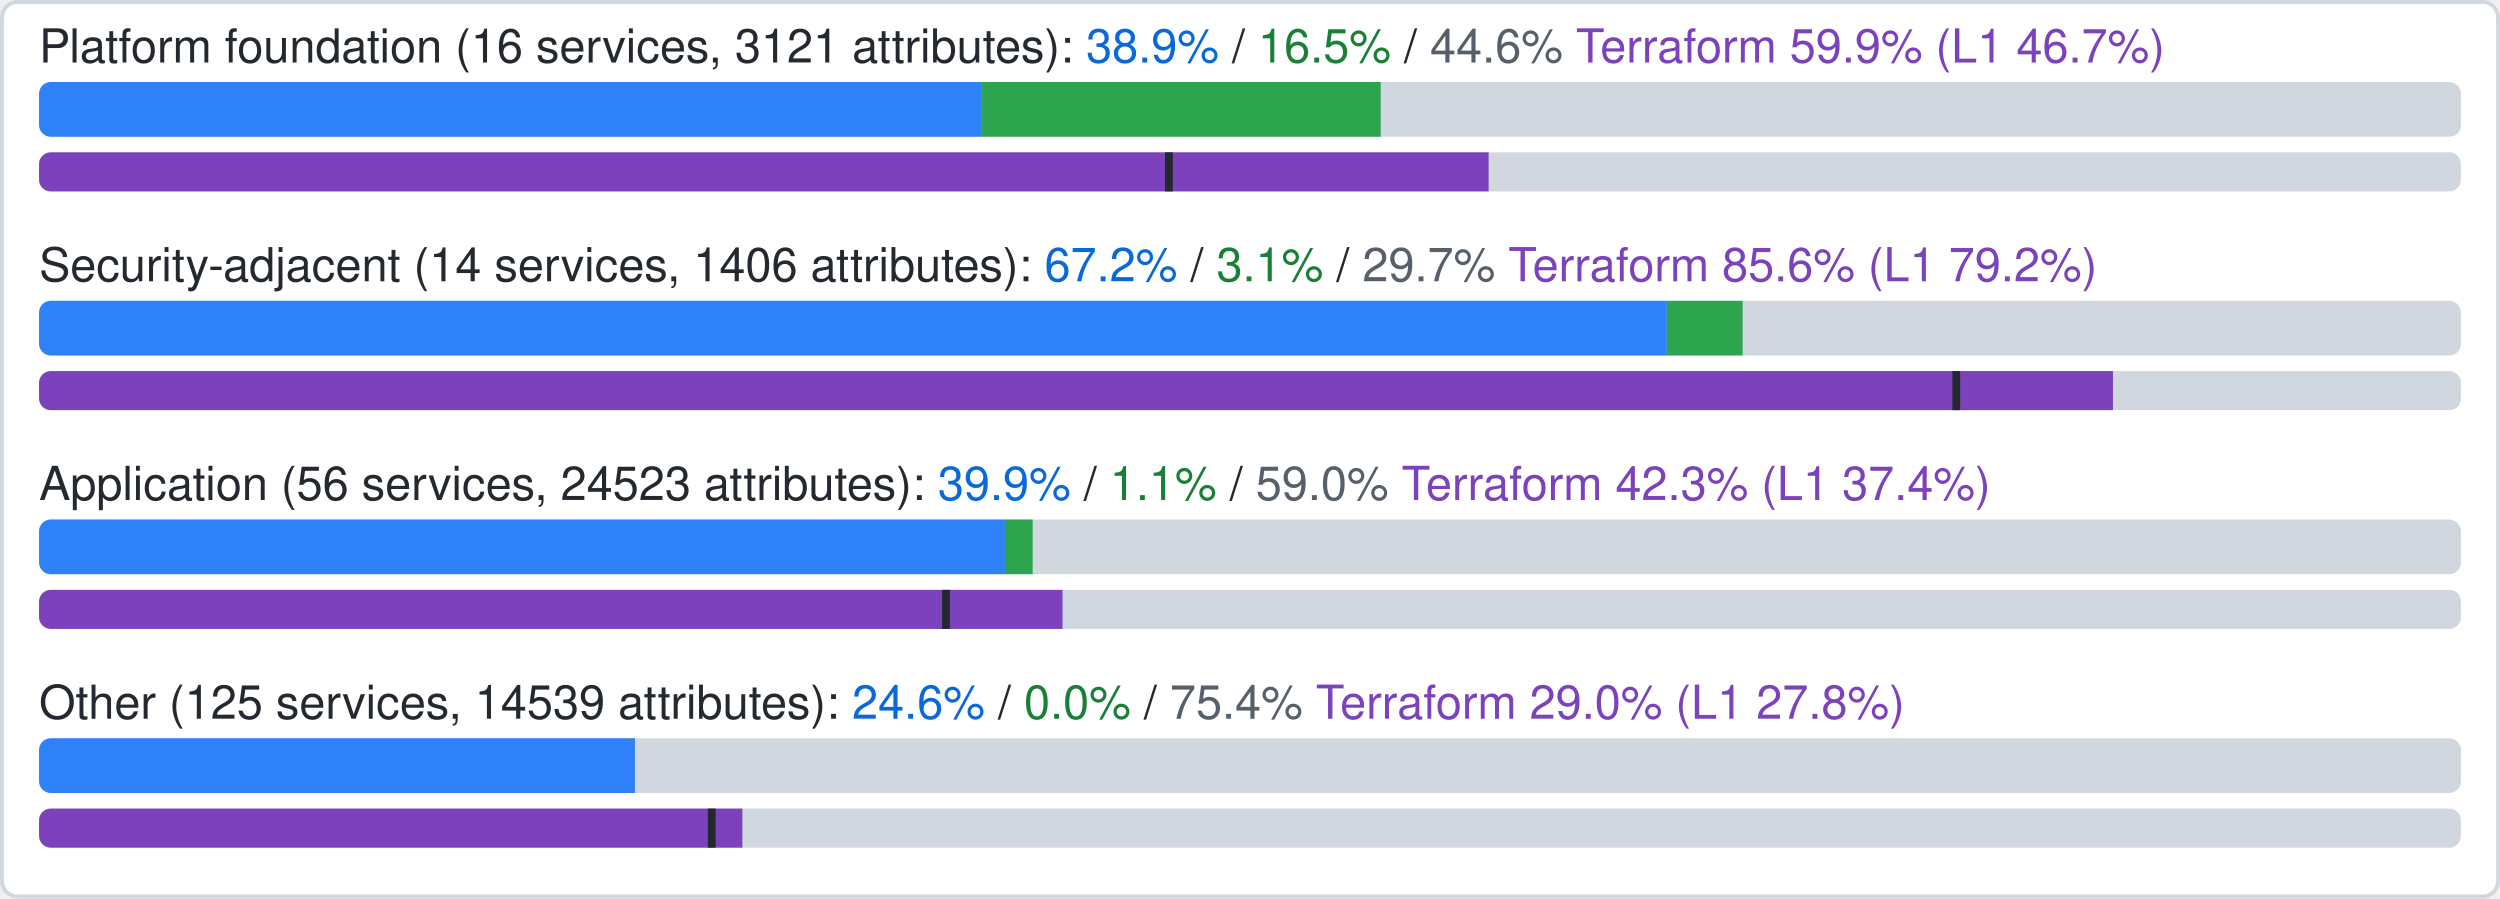
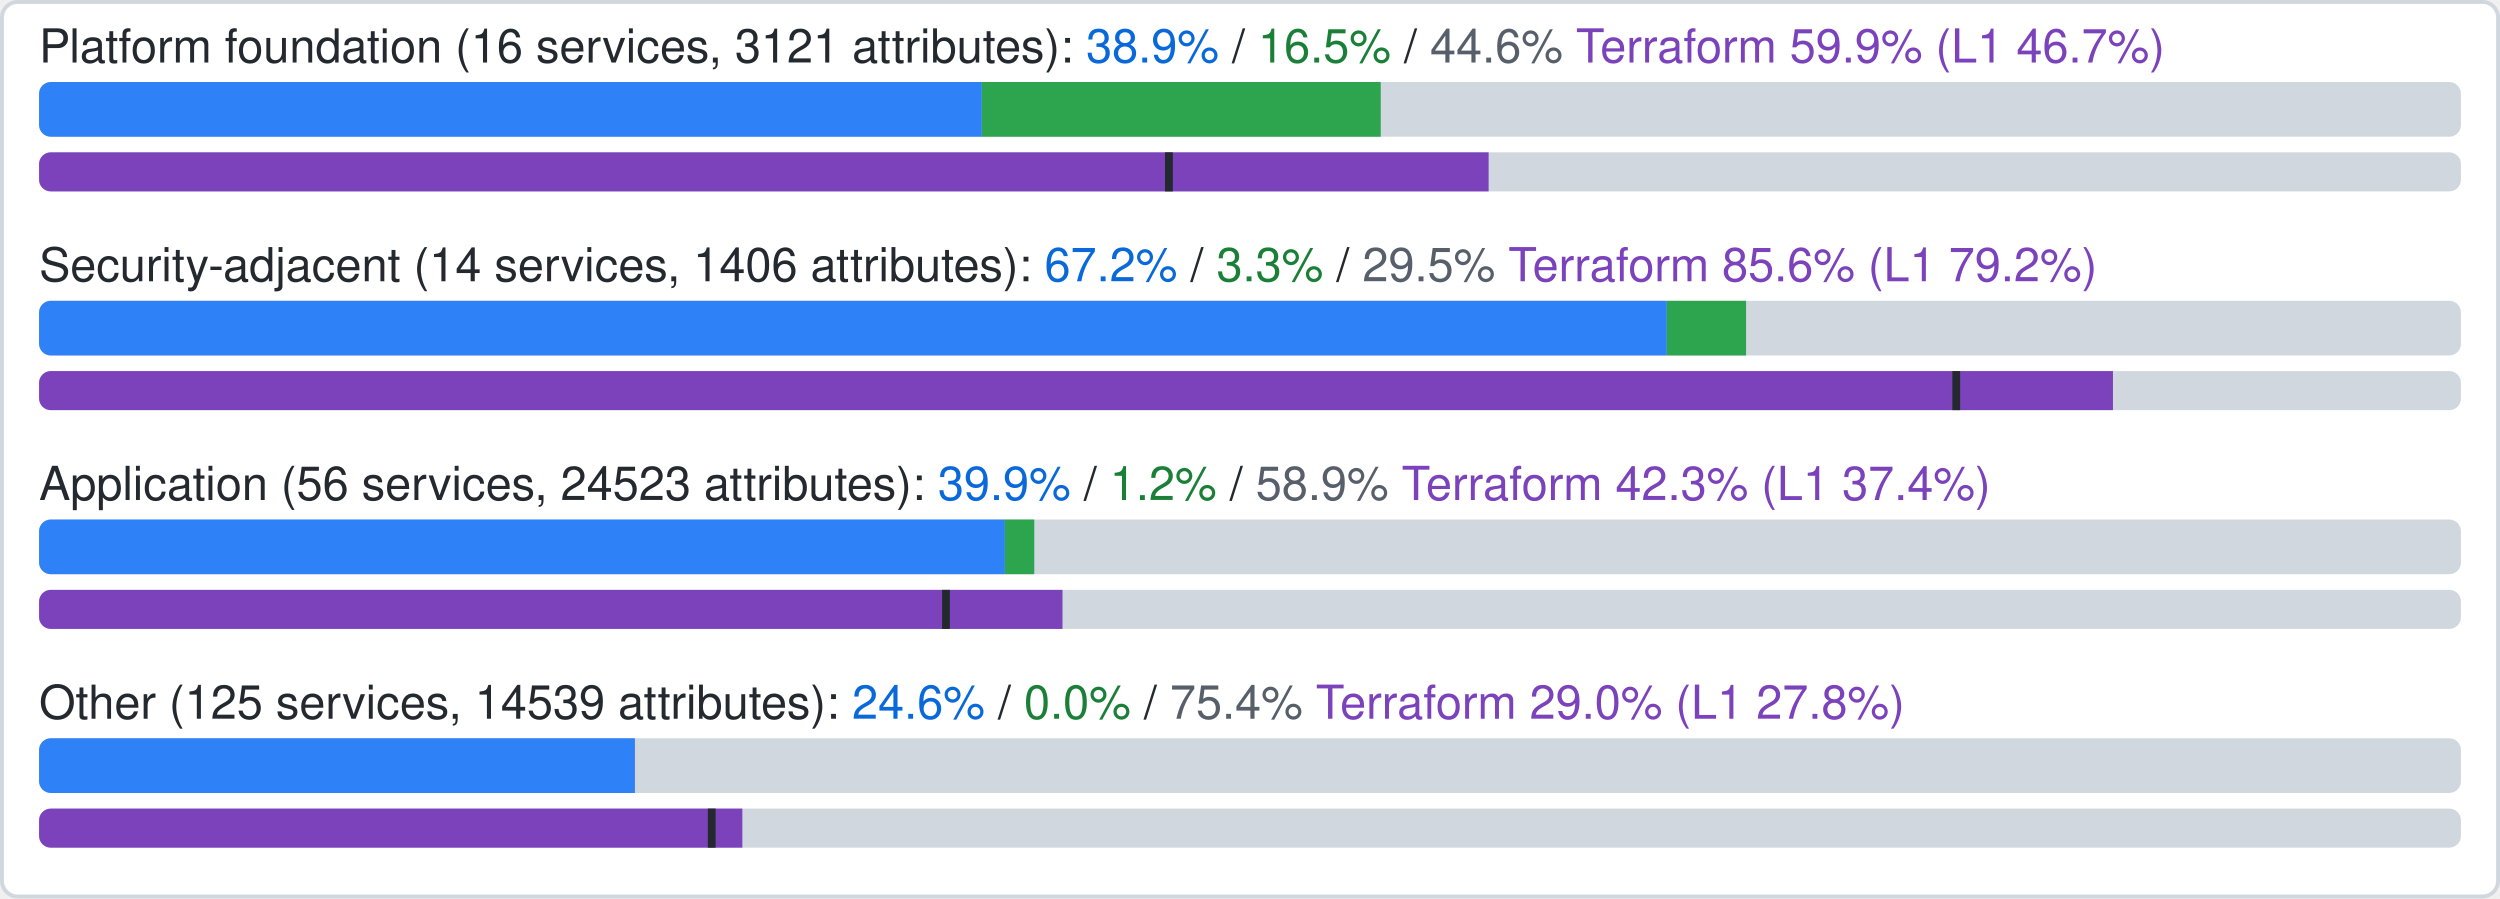
- <svg xmlns="http://www.w3.org/2000/svg" width="640" height="230" viewBox="0 0 640 230" role="img" aria-label="Coverage by category: Platform foundation official 38.9%, ours beyond official 16.5%, uncovered 44.6%, Terraform google-beta 59.9% (L1 46.7%), an estimate; Security-adjacent official 67.2%, ours beyond official 3.1%, uncovered 29.7%, Terraform google-beta 85.6% (L1 79.2%), an estimate; Application official 39.9%, ours beyond official 1.1%, uncovered 59.0%, Terraform google-beta 42.3% (L1 37.4%), an estimate; Other official 24.6%, ours beyond official 0.0%, uncovered 75.4%, Terraform google-beta 29.0% (L1 27.8%), an estimate;">
+ <svg xmlns="http://www.w3.org/2000/svg" width="640" height="230" viewBox="0 0 640 230" role="img" aria-label="Coverage by category: Platform foundation official 38.9%, ours beyond official 16.5%, uncovered 44.6%, Terraform google-beta 59.9% (L1 46.7%), an estimate; Security-adjacent official 67.2%, ours beyond official 3.3%, uncovered 29.5%, Terraform google-beta 85.6% (L1 79.2%), an estimate; Application official 39.9%, ours beyond official 1.2%, uncovered 58.9%, Terraform google-beta 42.3% (L1 37.4%), an estimate; Other official 24.6%, ours beyond official 0.0%, uncovered 75.4%, Terraform google-beta 29.0% (L1 27.8%), an estimate;">
  <rect x="0.5" y="0.5" width="639" height="229" rx="4" fill="#ffffff" stroke="#d0d7de" />
  <clipPath id="c0">
    <rect x="10" y="21" width="620" height="14" rx="3" />
  </clipPath>
  <text x="10" y="16" font-family="-apple-system,BlinkMacSystemFont,Segoe UI,Helvetica,Arial,sans-serif" font-size="12" fill="#24292f">Platform foundation (16 services, 3121 attributes): <tspan fill="#0969da">38.9%</tspan> / <tspan fill="#1a7f37">16.5%</tspan> / <tspan fill="#57606a">44.6%</tspan>
    <tspan fill="#7b42bc">Terraform 59.9% (L1 46.7%)</tspan>
  </text>
  <clipPath id="t0">
    <rect x="10" y="39" width="620" height="10" rx="3" />
  </clipPath>
  <g clip-path="url(#t0)">
    <rect x="10" y="39" width="620" height="10" fill="#d0d7de" />
    <rect x="10" y="39" width="371.09" height="10" fill="#7b42bc" />
    <rect x="298.24" y="39" width="2" height="10" fill="#24292f" />
  </g>
  <g clip-path="url(#c0)">
    <rect x="10" y="21" width="620" height="14" fill="#d0d7de" />
    <rect x="10" y="21" width="241.36" height="14" fill="#2f81f7" />
    <rect x="251.36" y="21" width="102.11" height="14" fill="#2da44e" />
  </g>
  <clipPath id="c1">
    <rect x="10" y="77" width="620" height="14" rx="3" />
  </clipPath>
-   <text x="10" y="72" font-family="-apple-system,BlinkMacSystemFont,Segoe UI,Helvetica,Arial,sans-serif" font-size="12" fill="#24292f">Security-adjacent (14 services, 1406 attributes): <tspan fill="#0969da">67.2%</tspan> / <tspan fill="#1a7f37">3.1%</tspan> / <tspan fill="#57606a">29.7%</tspan>
+   <text x="10" y="72" font-family="-apple-system,BlinkMacSystemFont,Segoe UI,Helvetica,Arial,sans-serif" font-size="12" fill="#24292f">Security-adjacent (14 services, 1406 attributes): <tspan fill="#0969da">67.2%</tspan> / <tspan fill="#1a7f37">3.3%</tspan> / <tspan fill="#57606a">29.5%</tspan>
    <tspan fill="#7b42bc">Terraform 85.6% (L1 79.2%)</tspan>
  </text>
  <clipPath id="t1">
    <rect x="10" y="95" width="620" height="10" rx="3" />
  </clipPath>
  <g clip-path="url(#t1)">
    <rect x="10" y="95" width="620" height="10" fill="#d0d7de" />
    <rect x="10" y="95" width="530.92" height="10" fill="#7b42bc" />
    <rect x="499.80" y="95" width="2" height="10" fill="#24292f" />
  </g>
  <g clip-path="url(#c1)">
    <rect x="10" y="77" width="620" height="14" fill="#d0d7de" />
    <rect x="10" y="77" width="416.71" height="14" fill="#2f81f7" />
-     <rect x="426.71" y="77" width="19.40" height="14" fill="#2da44e" />
+     <rect x="426.71" y="77" width="20.28" height="14" fill="#2da44e" />
  </g>
  <clipPath id="c2">
    <rect x="10" y="133" width="620" height="14" rx="3" />
  </clipPath>
-   <text x="10" y="128" font-family="-apple-system,BlinkMacSystemFont,Segoe UI,Helvetica,Arial,sans-serif" font-size="12" fill="#24292f">Application (56 services, 24523 attributes): <tspan fill="#0969da">39.9%</tspan> / <tspan fill="#1a7f37">1.1%</tspan> / <tspan fill="#57606a">59.0%</tspan>
+   <text x="10" y="128" font-family="-apple-system,BlinkMacSystemFont,Segoe UI,Helvetica,Arial,sans-serif" font-size="12" fill="#24292f">Application (56 services, 24523 attributes): <tspan fill="#0969da">39.9%</tspan> / <tspan fill="#1a7f37">1.2%</tspan> / <tspan fill="#57606a">58.9%</tspan>
    <tspan fill="#7b42bc">Terraform 42.3% (L1 37.4%)</tspan>
  </text>
  <clipPath id="t2">
    <rect x="10" y="151" width="620" height="10" rx="3" />
  </clipPath>
  <g clip-path="url(#t2)">
    <rect x="10" y="151" width="620" height="10" fill="#d0d7de" />
    <rect x="10" y="151" width="262.00" height="10" fill="#7b42bc" />
    <rect x="241.17" y="151" width="2" height="10" fill="#24292f" />
  </g>
  <g clip-path="url(#c2)">
    <rect x="10" y="133" width="620" height="14" fill="#d0d7de" />
    <rect x="10" y="133" width="247.26" height="14" fill="#2f81f7" />
-     <rect x="257.26" y="133" width="7.10" height="14" fill="#2da44e" />
+     <rect x="257.26" y="133" width="7.51" height="14" fill="#2da44e" />
  </g>
  <clipPath id="c3">
    <rect x="10" y="189" width="620" height="14" rx="3" />
  </clipPath>
  <text x="10" y="184" font-family="-apple-system,BlinkMacSystemFont,Segoe UI,Helvetica,Arial,sans-serif" font-size="12" fill="#24292f">Other (125 services, 14539 attributes): <tspan fill="#0969da">24.6%</tspan> / <tspan fill="#1a7f37">0.0%</tspan> / <tspan fill="#57606a">75.4%</tspan>
    <tspan fill="#7b42bc">Terraform 29.0% (L1 27.8%)</tspan>
  </text>
  <clipPath id="t3">
    <rect x="10" y="207" width="620" height="10" rx="3" />
  </clipPath>
  <g clip-path="url(#t3)">
    <rect x="10" y="207" width="620" height="10" fill="#d0d7de" />
    <rect x="10" y="207" width="180.04" height="10" fill="#7b42bc" />
    <rect x="181.20" y="207" width="2" height="10" fill="#24292f" />
  </g>
  <g clip-path="url(#c3)">
    <rect x="10" y="189" width="620" height="14" fill="#d0d7de" />
    <rect x="10" y="189" width="152.54" height="14" fill="#2f81f7" />
  </g>
</svg>
